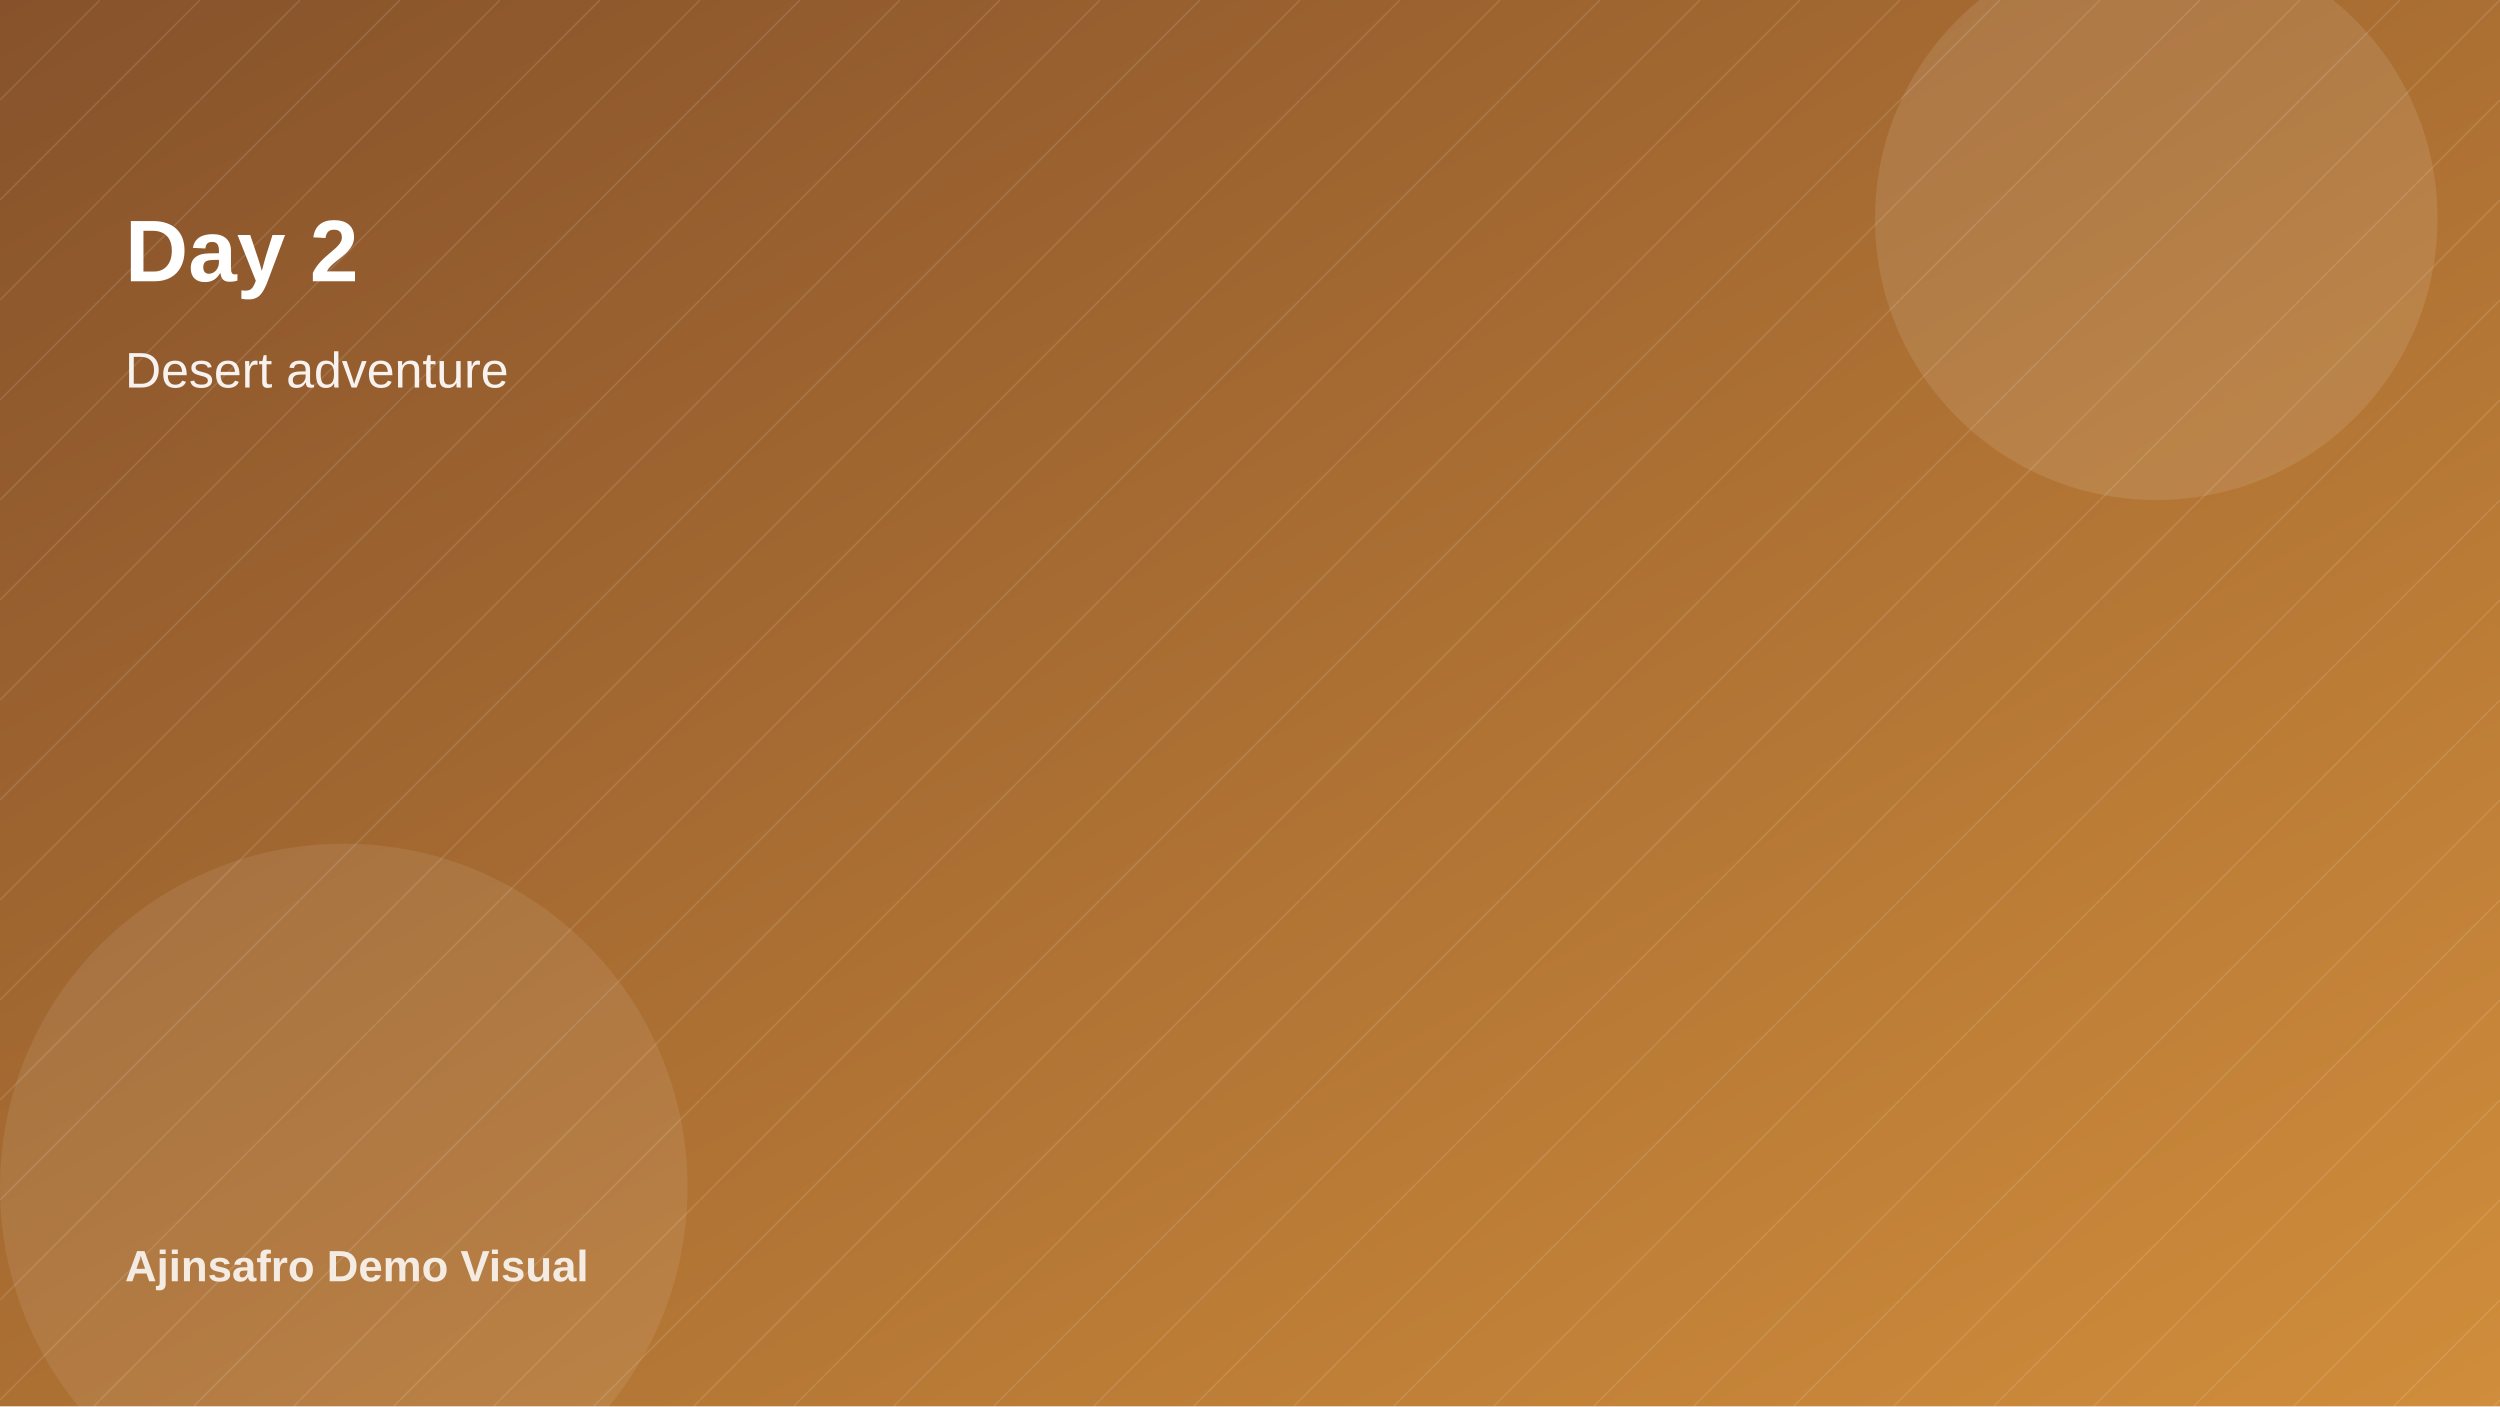
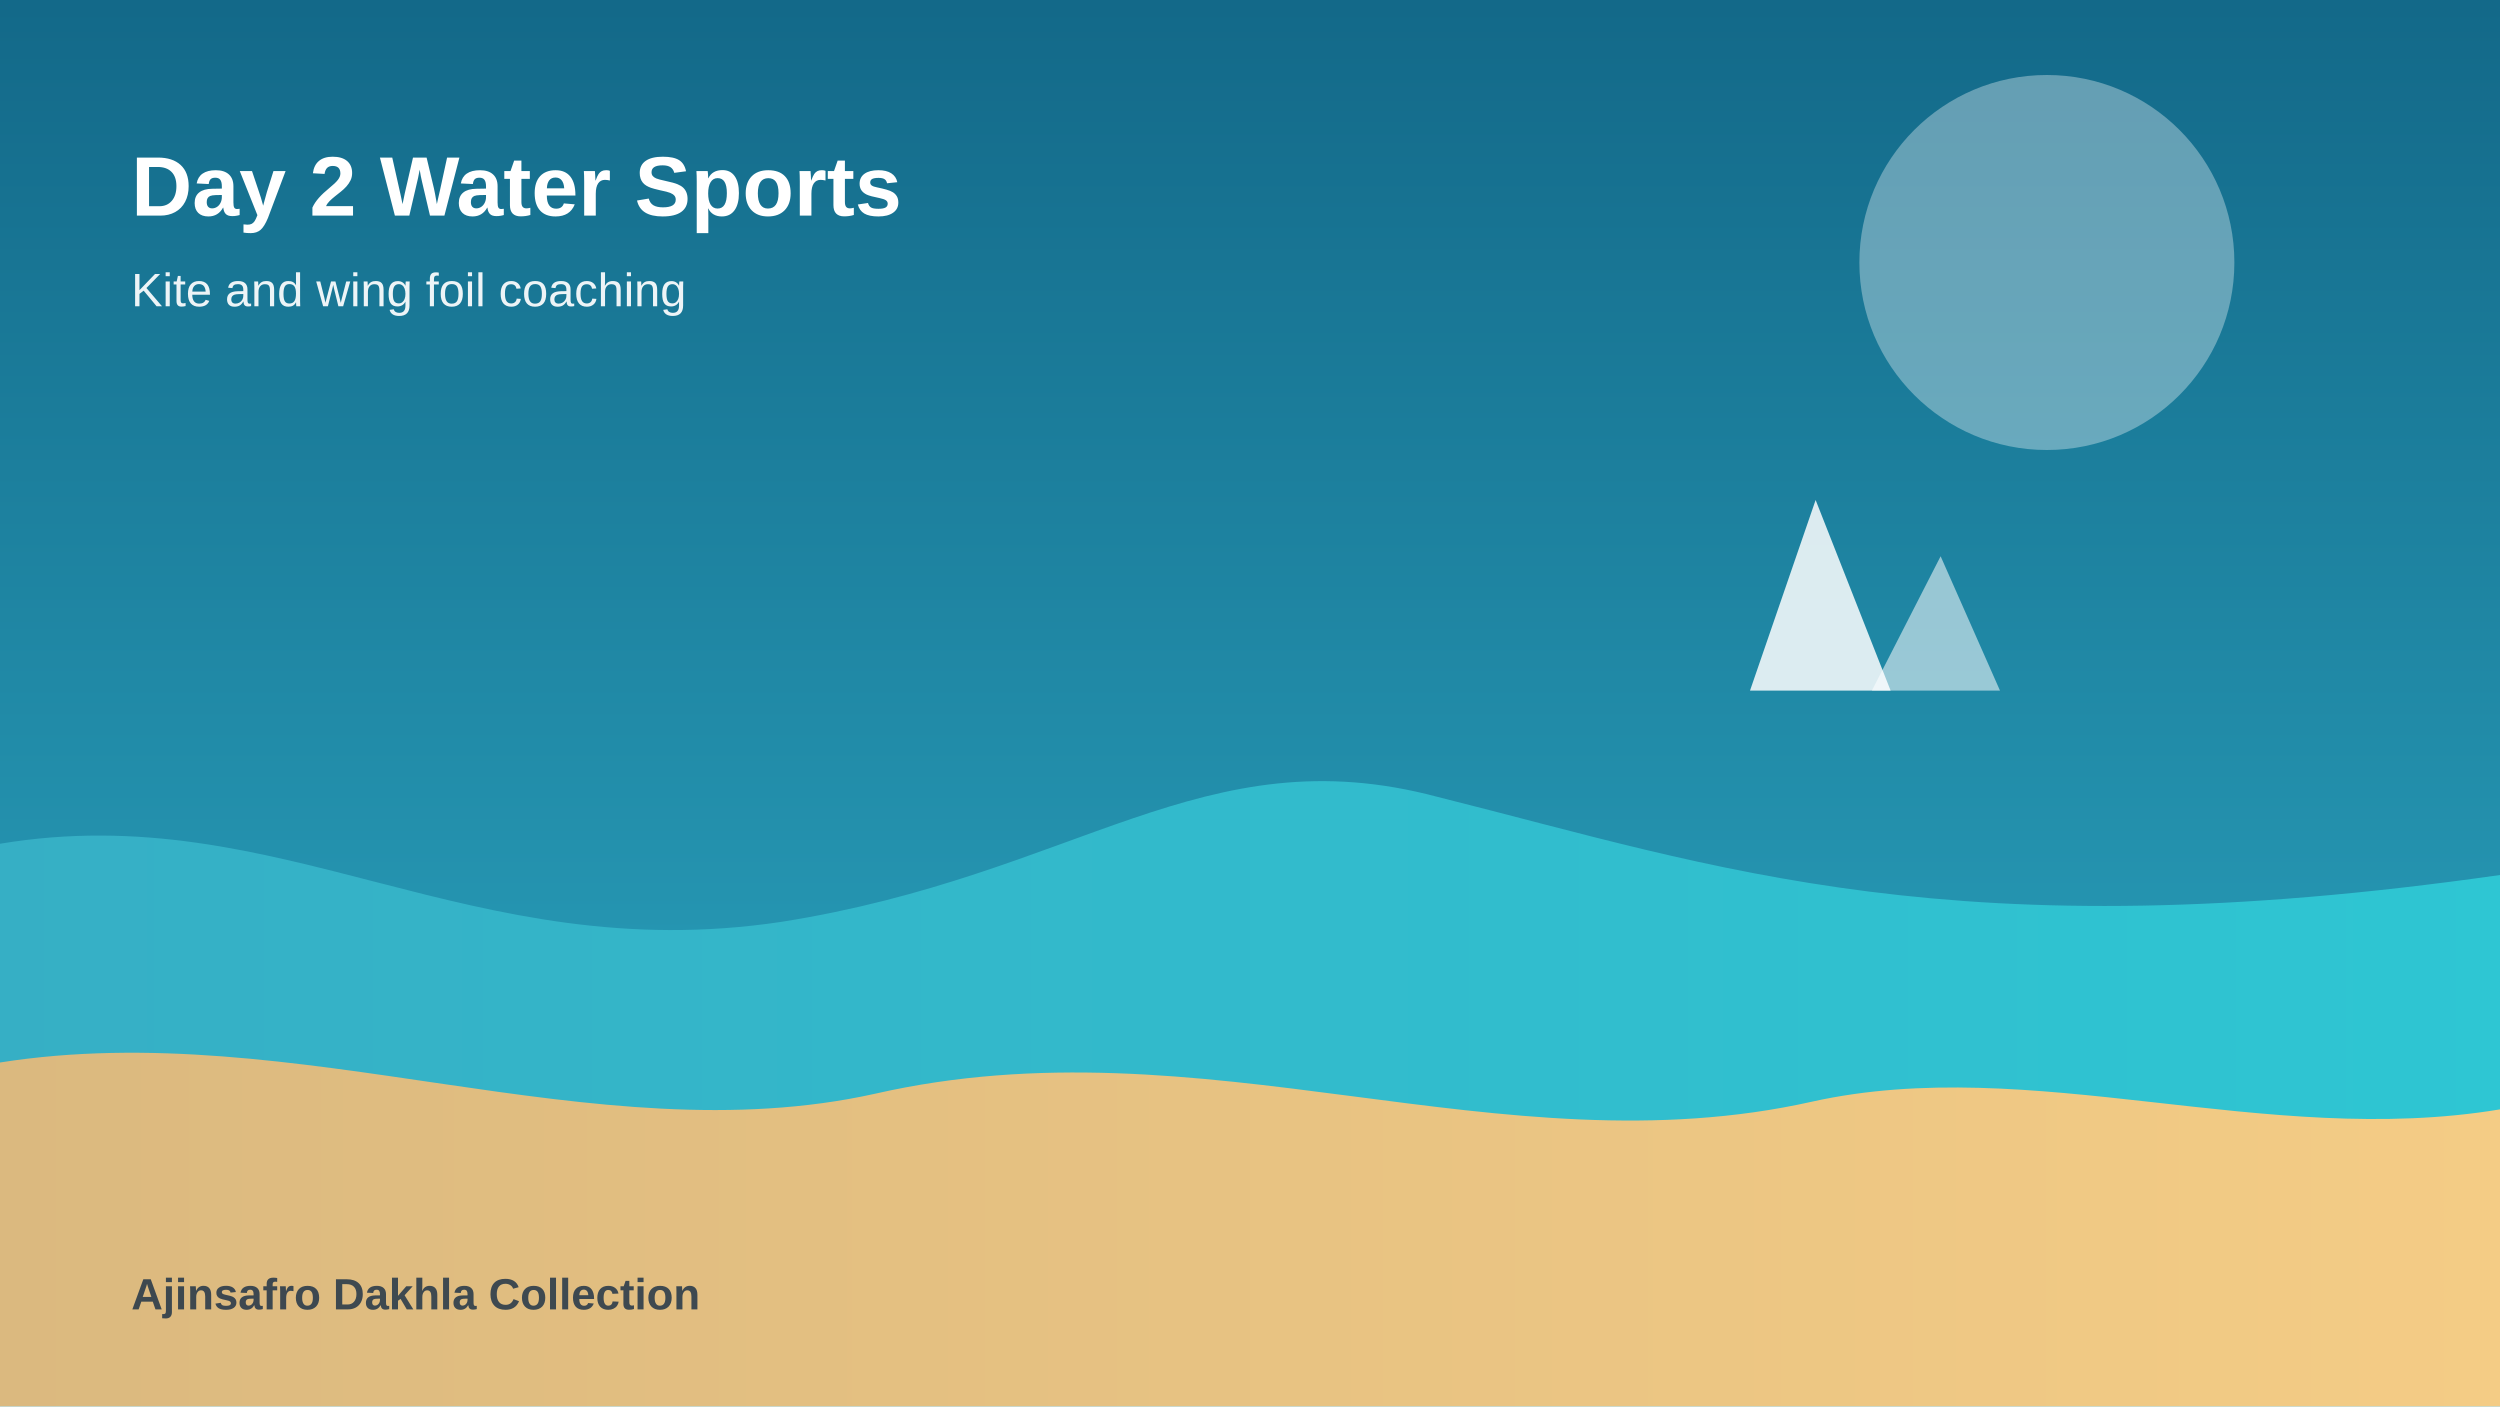
<svg xmlns="http://www.w3.org/2000/svg" width="1600" height="900" viewBox="0 0 1600 900">
  <defs>
-     <linearGradient id="g" x1="0" y1="0" x2="1" y2="1">
-       <stop offset="0%" stop-color="#87522b" />
-       <stop offset="100%" stop-color="#d08d3b" />
+     <linearGradient id="sky" x1="0" y1="0" x2="0" y2="1">
+       <stop offset="0%" stop-color="#136989" />
+       <stop offset="100%" stop-color="#2eabc5" />
    </linearGradient>
-     <pattern id="p" width="64" height="64" patternUnits="userSpaceOnUse">
-       <path d="M0 64 L64 0" stroke="rgba(255,255,255,0.12)" stroke-width="1" />
-     </pattern>
+     <linearGradient id="sea" x1="0" y1="0" x2="1" y2="0">
+       <stop offset="0%" stop-color="#36afc5" />
+       <stop offset="100%" stop-color="#2ec6d3" />
+     </linearGradient>
+     <linearGradient id="sand" x1="0" y1="0" x2="1" y2="0">
+       <stop offset="0%" stop-color="#dbb97f" />
+       <stop offset="100%" stop-color="#f4cc85" />
+     </linearGradient>
  </defs>
-   <rect width="1600" height="900" fill="url(#g)" />
-   <rect width="1600" height="900" fill="url(#p)" />
-   <circle cx="1380" cy="140" r="180" fill="rgba(255,255,255,0.10)" />
-   <circle cx="220" cy="760" r="220" fill="rgba(255,255,255,0.08)" />
-   <text x="80" y="180" fill="white" font-family="Poppins,Segoe UI,Arial,sans-serif" font-size="56" font-weight="700">Day 2</text>
-   <text x="80" y="248" fill="rgba(255,255,255,0.92)" font-family="Poppins,Segoe UI,Arial,sans-serif" font-size="32" font-weight="500">Desert adventure</text>
-   <text x="80" y="820" fill="rgba(255,255,255,0.85)" font-family="Poppins,Segoe UI,Arial,sans-serif" font-size="28" font-weight="600">Ajinsafro Demo Visual</text>
+   <rect width="1600" height="900" fill="url(#sky)" />
+   <ellipse cx="1310" cy="168" rx="120" ry="120" fill="rgba(255,255,255,0.34)" />
+   <path d="M0 540 C180 510 300 620 500 590 C690 560 770 470 920 510 C1100 555 1250 610 1600 560 L1600 760 L0 760 Z" fill="url(#sea)" />
+   <path d="M0 680 C190 650 380 740 560 700 C770 652 960 750 1160 705 C1300 674 1450 735 1600 710 L1600 900 L0 900 Z" fill="url(#sand)" />
+   <path d="M1120 442 L1162 320 L1210 442 Z" fill="rgba(255,255,255,0.84)" />
+   <path d="M1198 442 L1242 356 L1280 442 Z" fill="rgba(255,255,255,0.54)" />
+   <text x="84" y="138" fill="white" font-family="Poppins,Segoe UI,Arial,sans-serif" font-size="54" font-weight="700">Day 2 Water Sports</text>
+   <text x="84" y="196" fill="rgba(255,255,255,0.92)" font-family="Poppins,Segoe UI,Arial,sans-serif" font-size="30" font-weight="500">Kite and wing foil coaching</text>
+   <text x="84" y="838" fill="rgba(22,44,68,0.80)" font-family="Poppins,Segoe UI,Arial,sans-serif" font-size="28" font-weight="600">Ajinsafro Dakhla Collection</text>
</svg>
